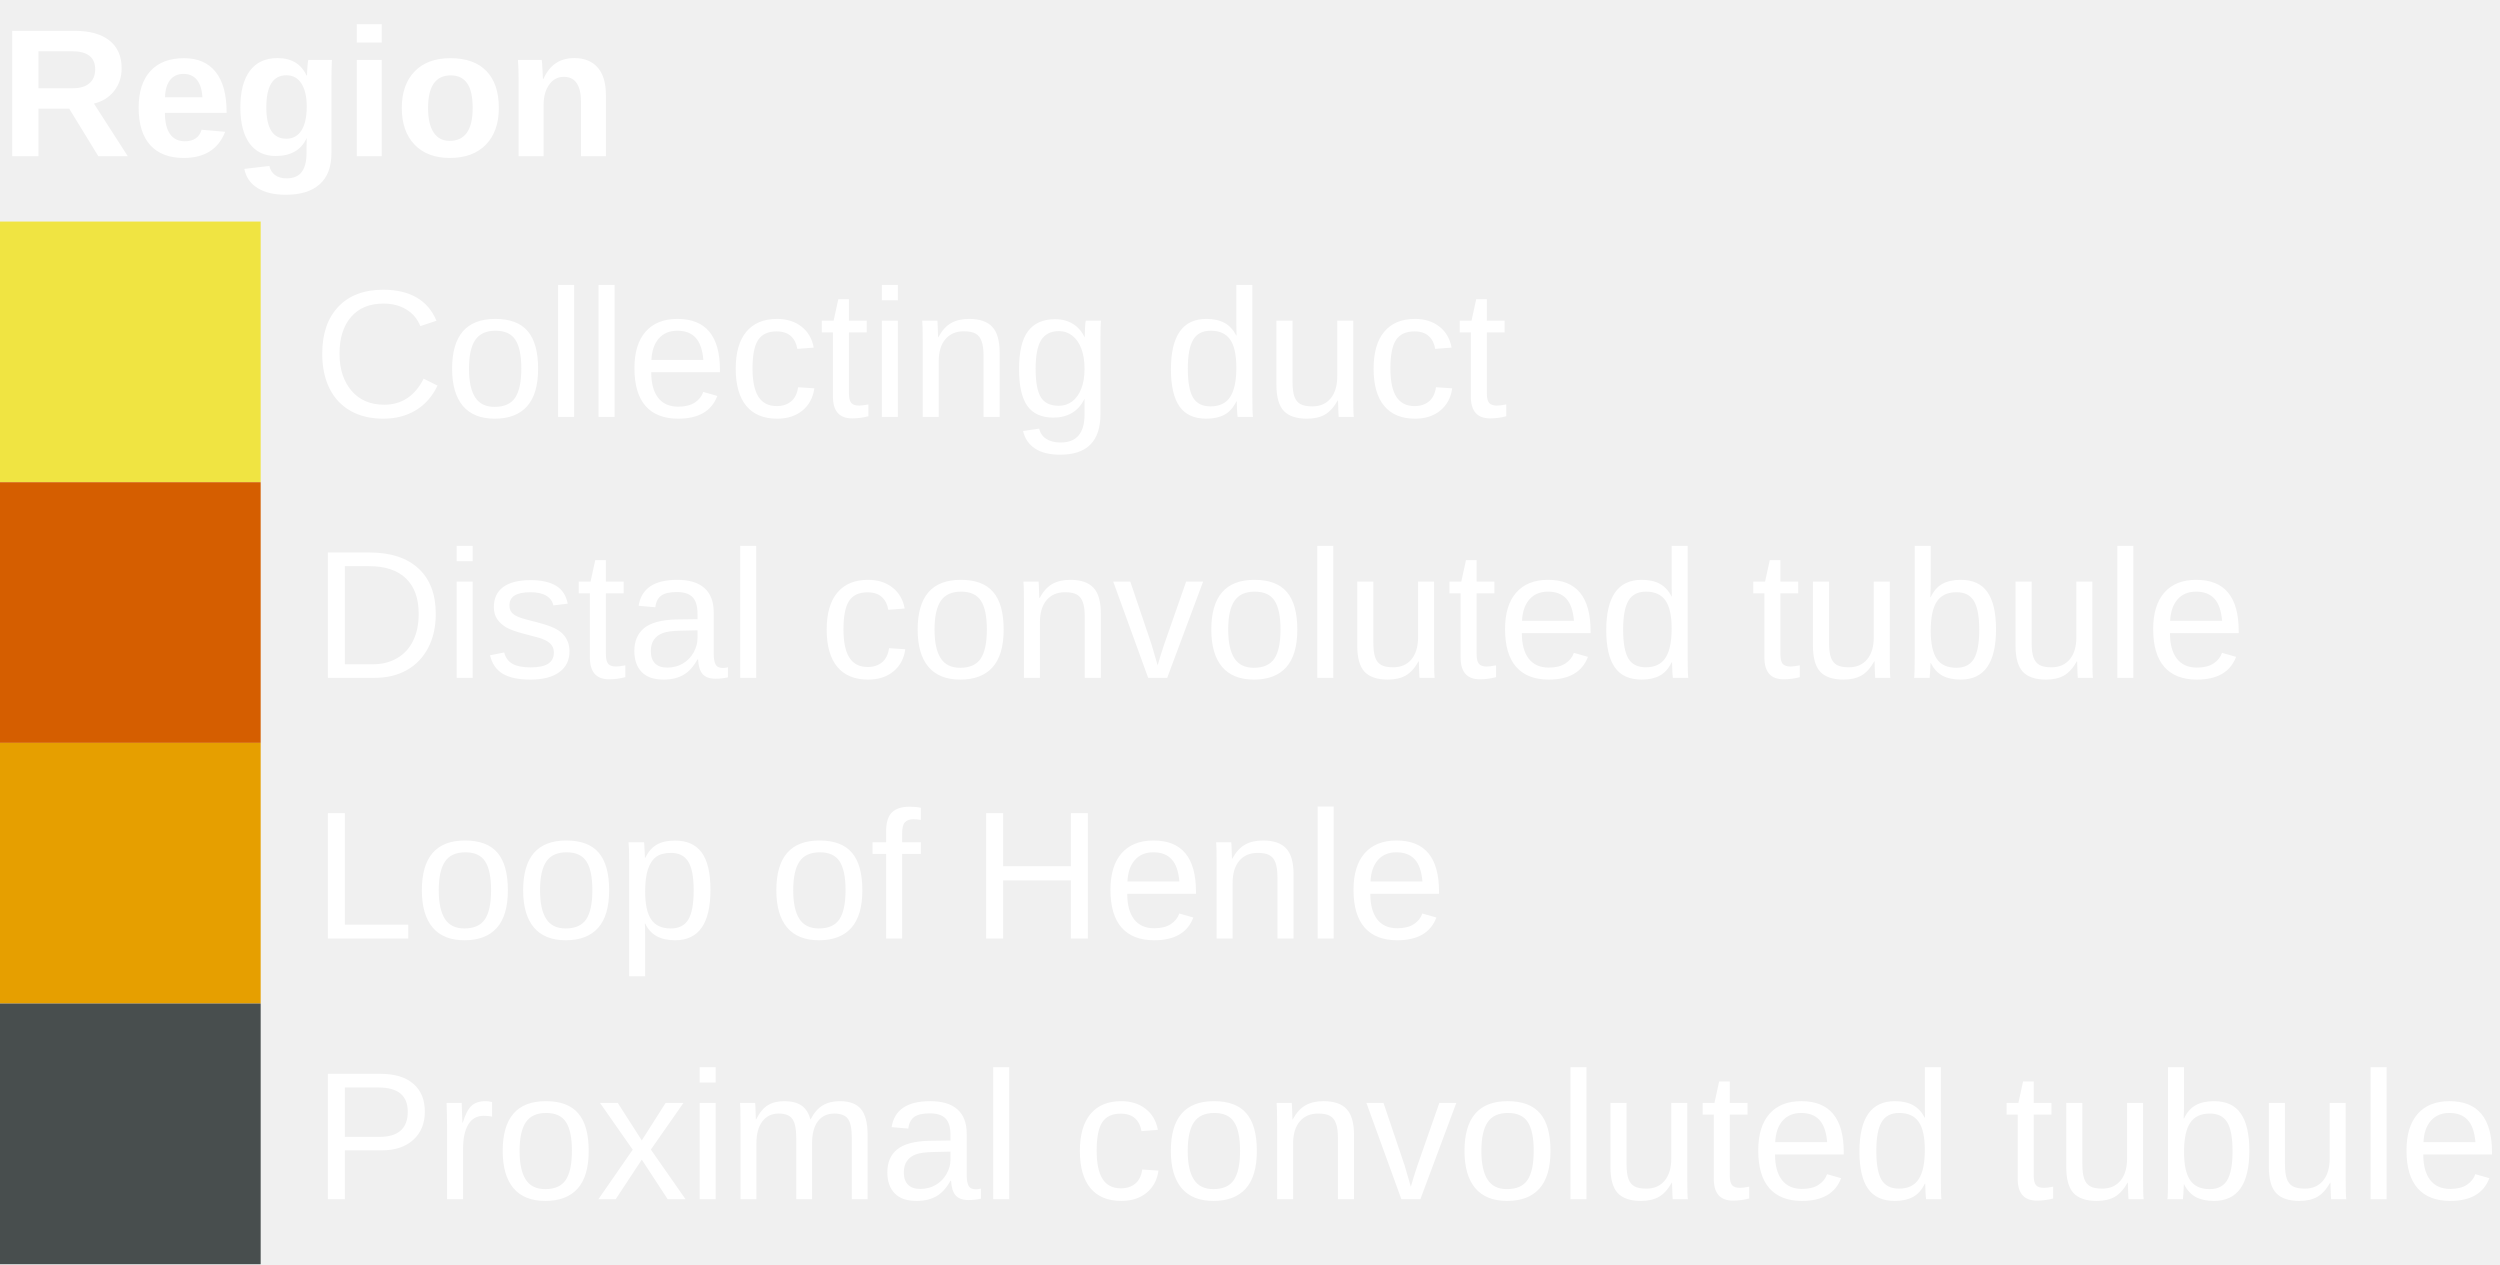
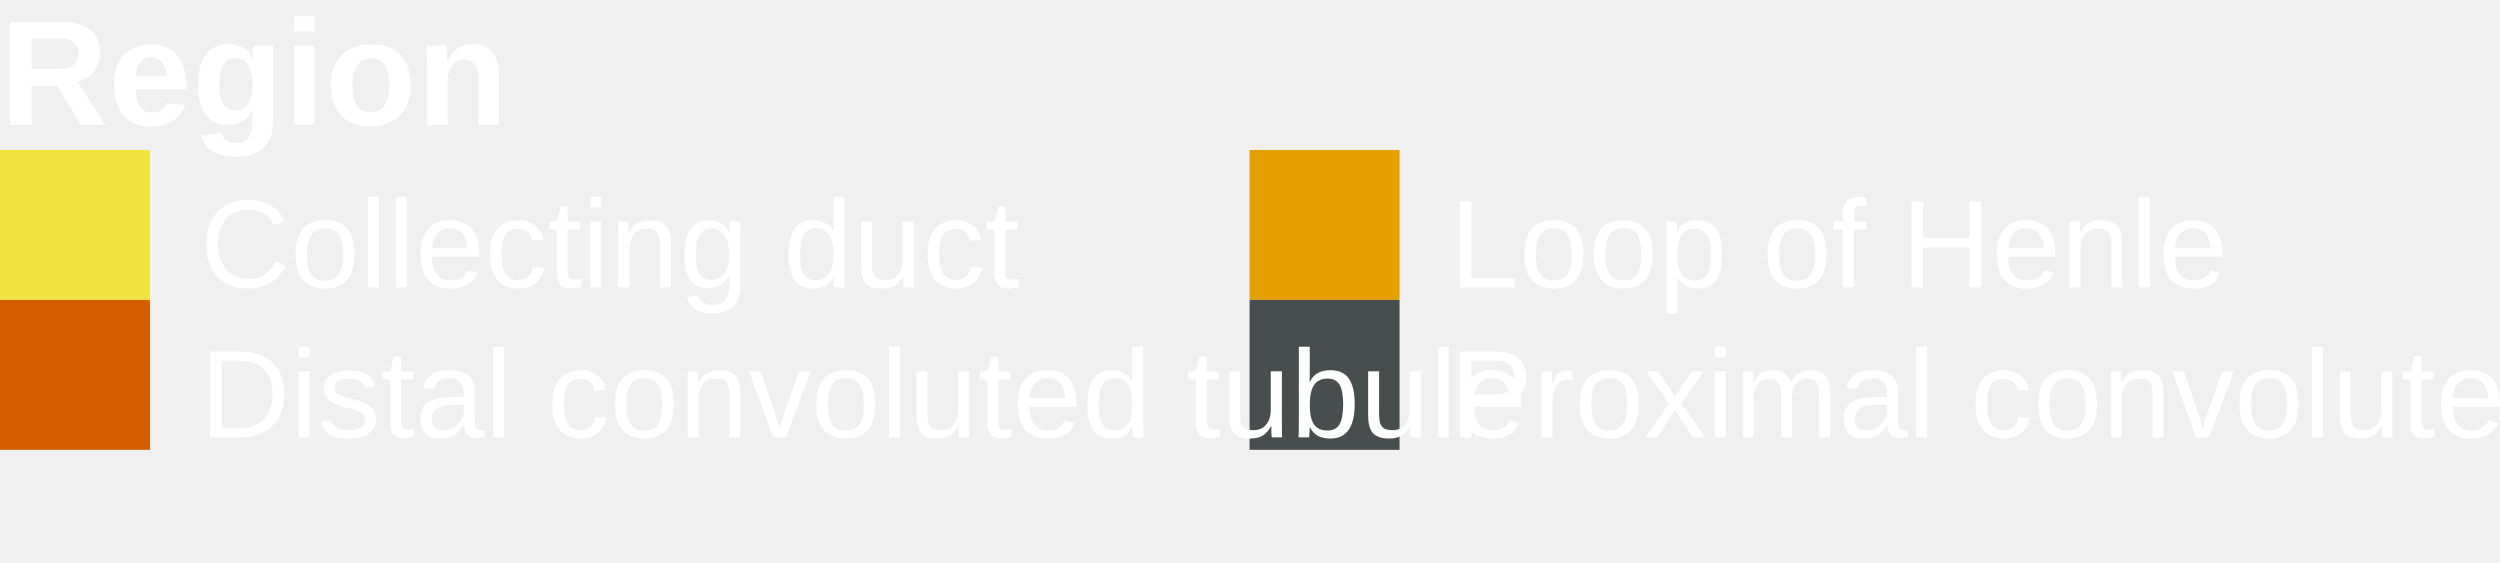
- <svg xmlns="http://www.w3.org/2000/svg" id="Layer_1" data-name="Layer 1" viewBox="0 0 400.13 202.34">
+ <svg xmlns="http://www.w3.org/2000/svg" id="Layer_1" data-name="Layer 1" viewBox="0 0 200.065 45">
  <defs>
    <style>
      .cls-1, .cls-6 {
-         isolation: isolate;
-         font-size: 29.15px;
        fill: #fff;
      }

      .cls-1 {
        font-family: Arial-BoldMT, Arial;
        font-weight: 700;
      }

      .cls-2 {
        fill: #f0e442;
      }

      .cls-3 {
        fill: #d55e00;
      }

      .cls-4 {
        fill: #e69f00;
      }

      .cls-5 {
        fill: #484e4e;
      }

      .cls-6 {
        font-family: ArialMT, Arial;
      }

      .cls-7 {
        letter-spacing: 0em;
      }

      .cls-8 {
        letter-spacing: 0em;
      }
    </style>
  </defs>
  <g>
-     <text class="cls-1" transform="translate(0 25)">Region</text>
-     <rect class="cls-2" y="35.46" width="41.72" height="41.72" />
-     <rect class="cls-3" y="77.18" width="41.72" height="41.72" />
-     <rect class="cls-4" y="118.9" width="41.72" height="41.72" />
-     <rect class="cls-5" y="160.62" width="41.72" height="41.72" />
-     <text class="cls-6" transform="translate(50.09 66.73)">Collecting duct</text>
-     <text class="cls-6" transform="translate(50.09 108.49)">Distal convoluted tubule</text>
-     <text class="cls-6" transform="translate(50.09 150.21)">Loop of Henle</text>
-     <text class="cls-6" transform="translate(50.09 191.93)">Proximal<tspan class="cls-7" x="113.37" y="0"> </tspan>
-       <tspan x="121.51" y="0">convoluted</tspan>
-       <tspan class="cls-8" x="262.48" y="0"> </tspan>
-       <tspan x="270.63" y="0">tubule</tspan>
-     </text>
+     <text class="cls-1" x="0" y="10" style="font-size: 12px; fill: #FFFFFF; font-family: Arial;" textLength="30px" lengthAdjust="spacingAndGlyphs">Region</text>
+     <rect class="cls-2" x="0" y="12" width="12" height="12" />
+     <rect class="cls-3" x="0" y="24" width="12" height="12" />
+     <rect class="cls-4" x="100" y="12" width="12" height="12" />
+     <rect class="cls-5" x="100" y="24" width="12" height="12" />
+     <text class="cls-6" x="16" y="23" style="font-size: 10px; fill: #FFFFFF; font-family: Arial;" textLength="60px" lengthAdjust="spacingAndGlyphs">Collecting duct</text>
+     <text class="cls-6" x="16" y="35" style="font-size: 10px; fill: #FFFFFF; font-family: Arial;" textLength="80px" lengthAdjust="spacingAndGlyphs">Distal convoluted tubule</text>
+     <text class="cls-6" x="116" y="23" style="font-size: 10px; fill: #FFFFFF; font-family: Arial;" textLength="60px" lengthAdjust="spacingAndGlyphs">Loop of Henle</text>
+     <text class="cls-6" x="116" y="35" style="font-size: 10px; fill: #FFFFFF; font-family: Arial;" textLength="80px" lengthAdjust="spacingAndGlyphs">Proximal convoluted tubule</text>
  </g>
</svg>
